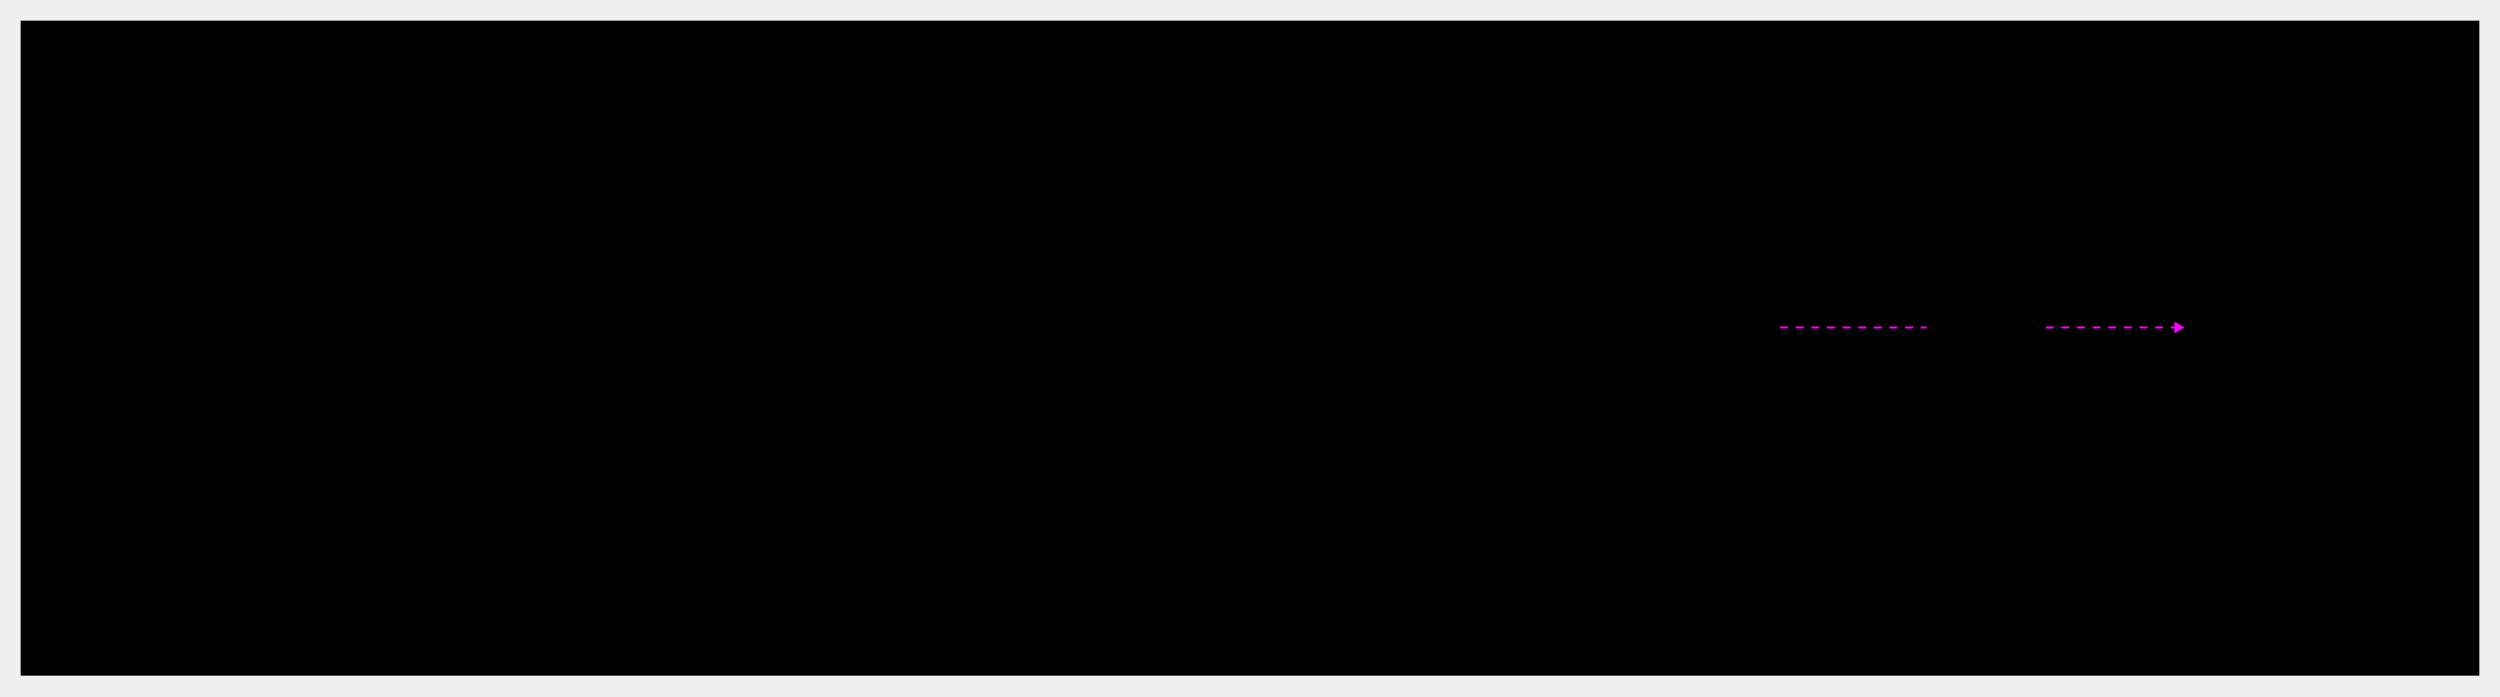
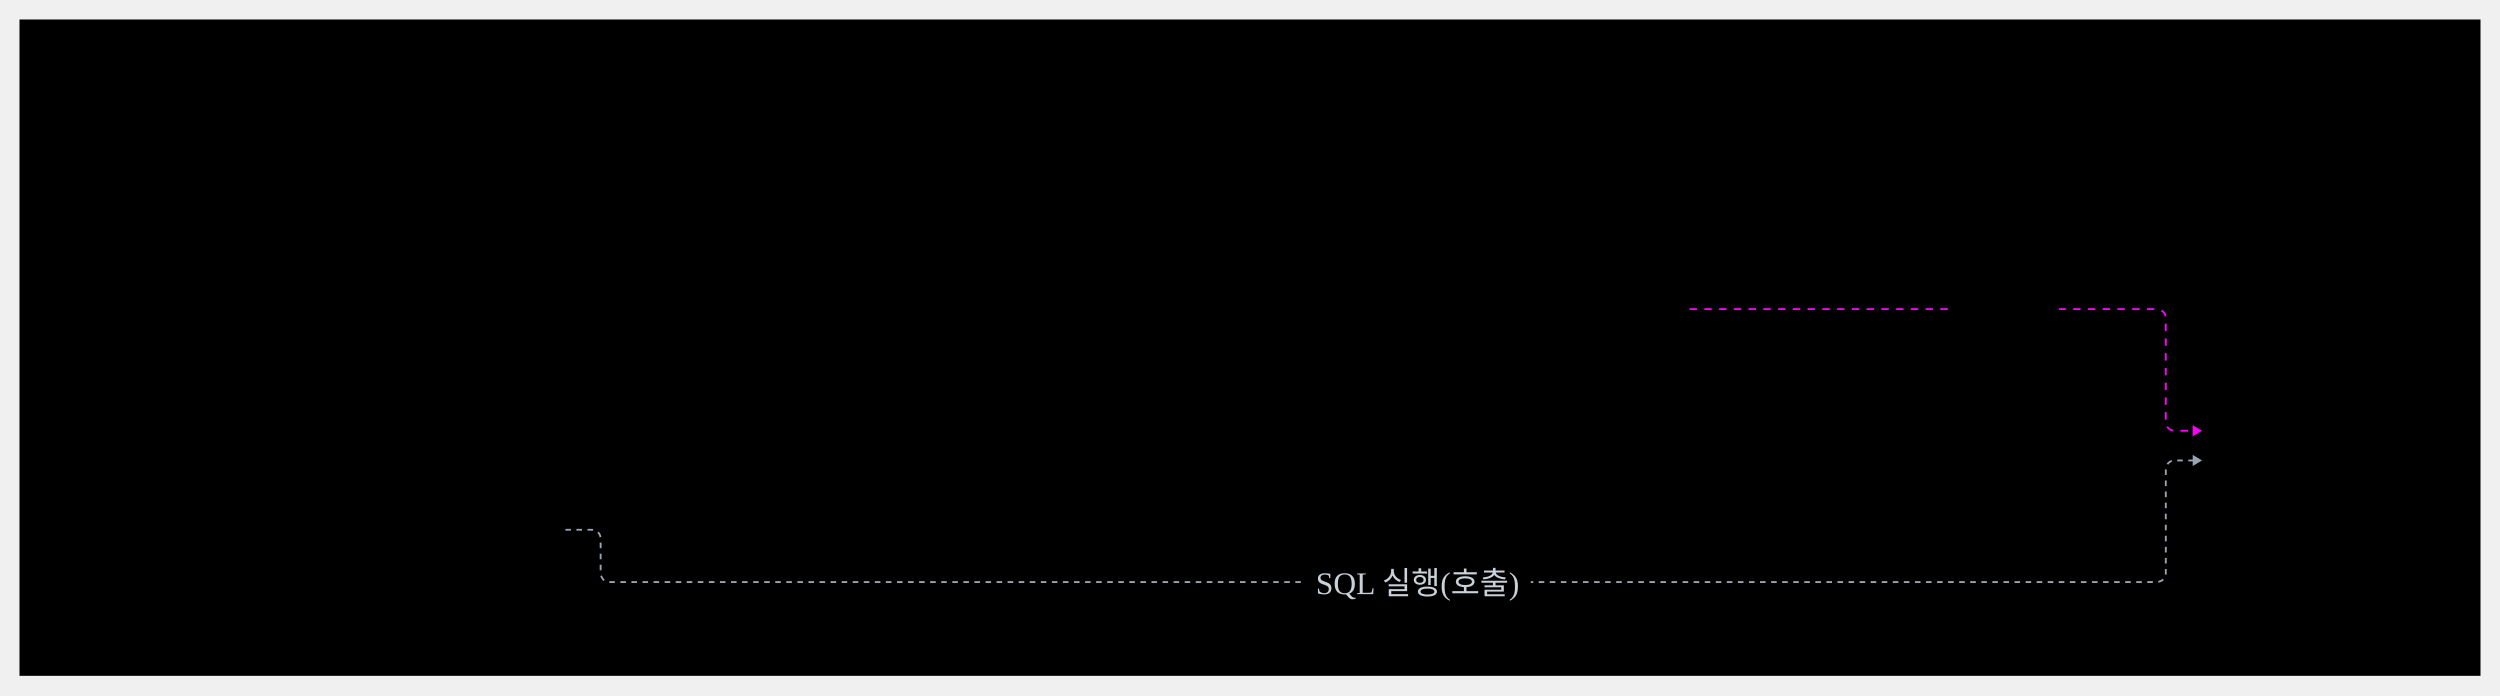
- <svg xmlns="http://www.w3.org/2000/svg" class="d2" data-d2-version="v0.7.0-HEAD" preserveAspectRatio="xMinYMin meet" viewBox="0 0 2542 708">
-   <svg class="d2-1085671423 d2-svg" width="2542" height="708" viewBox="-9 -9 2542 708">
+ <svg xmlns="http://www.w3.org/2000/svg" class="d2" data-d2-version="v0.7.0-HEAD" preserveAspectRatio="xMinYMin meet" viewBox="0 0 2693 749">
+   <svg class="d2-740712642 d2-svg" width="2693" height="749" viewBox="-9 -9 2693 749">
    <g class="Znc=">
      <g class="shape">
-         <rect x="12" y="12" width="2500" height="666" class="box-outer" />
+         <rect x="12" y="12" width="2651" height="707" class="box-outer" />
      </g>
-       <text x="1262" y="57" class="label-outer" style="text-anchor:middle;font-size:40px">① 프레임워크·드라이버  Frameworks &amp; Drivers</text>
+       <text x="1337.5" y="57" class="label-outer" style="text-anchor:middle;font-size:40px">① 프레임워크·드라이버  Frameworks &amp; Drivers</text>
    </g>
    <g class="Zncud2Vi">
      <g class="shape">
        <rect x="62" y="276" width="173" height="96" class="box-inner" />
      </g>
      <text x="148.5" y="338.5" class="label-inner" style="text-anchor:middle;font-size:40px">FastAPI</text>
    </g>
    <g class="ZncucGc=">
      <g class="shape">
-         <rect x="2213" y="276" width="249" height="96" class="box-inner" />
+         <rect x="2364" y="423" width="249" height="96" class="box-inner" />
      </g>
-       <text x="2337.5" y="338.5" class="label-inner" style="text-anchor:middle;font-size:40px">PostgreSQL</text>
+       <text x="2488.5" y="485.5" class="label-inner" style="text-anchor:middle;font-size:40px">PostgreSQL</text>
    </g>
    <g class="ZncuYWQ=">
      <g class="shape">
-         <rect x="310" y="73" width="1649" height="555" class="box-inner" />
+         <rect x="310" y="73" width="1659" height="596" class="box-inner" />
      </g>
-       <text x="1134.5" y="118" class="label-outer" style="text-anchor:middle;font-size:40px">② 인터페이스 어댑터  Interface Adapters</text>
+       <text x="1139.5" y="118" class="label-outer" style="text-anchor:middle;font-size:40px">② 인터페이스 어댑터  Interface Adapters</text>
    </g>
    <g class="ZncuYWQuY3Rs">
      <g class="shape">
-         <rect x="668" y="256" width="256" height="136" class="box-inner" />
+         <rect x="678" y="256" width="256" height="136" class="box-inner" />
      </g>
-       <text x="796" y="318.5" class="label-inner" style="text-anchor:middle;font-size:40px">
-         <tspan x="796" dy="0">Reservation</tspan>
-         <tspan x="796" dy="45.5">Controller</tspan>
+       <text x="806" y="318.5" class="label-inner" style="text-anchor:middle;font-size:40px">
+         <tspan x="806" dy="0">Reservation</tspan>
+         <tspan x="806" dy="45.5">Controller</tspan>
      </text>
    </g>
    <g class="ZncuYWQucmVwbw==">
      <g class="shape">
-         <rect x="360" y="392" width="238" height="136" class="box-inner" />
+         <rect x="360" y="471" width="238" height="136" class="box-inner" />
      </g>
-       <text x="479" y="454.5" class="label-inner" style="text-anchor:middle;font-size:40px">
+       <text x="479" y="533.5" class="label-inner" style="text-anchor:middle;font-size:40px">
        <tspan x="479" dy="0">SqlRoom</tspan>
        <tspan x="479" dy="45.5">Repository</tspan>
      </text>
    </g>
    <g class="ZncuYWQudWM=">
      <g class="shape">
-         <rect x="999" y="134" width="905" height="444" class="box-inner" />
+         <rect x="1009" y="134" width="905" height="444" class="box-inner" />
      </g>
-       <text x="1451.5" y="179" class="label-outer" style="text-anchor:middle;font-size:40px">③ 유스케이스  Use Cases</text>
+       <text x="1461.5" y="179" class="label-outer" style="text-anchor:middle;font-size:40px">③ 유스케이스  Use Cases</text>
    </g>
    <g class="ZncuYWQudWMucmVzZXJ2ZQ==">
      <g class="shape">
-         <rect x="1076" y="276" width="285" height="96" class="box-outer" />
+         <rect x="1086" y="276" width="285" height="96" class="box-outer" />
      </g>
-       <text x="1218.5" y="338.5" class="label-inner" style="text-anchor:middle;font-size:40px">ReserveRoom</text>
+       <text x="1228.5" y="338.5" class="label-inner" style="text-anchor:middle;font-size:40px">ReserveRoom</text>
    </g>
    <g class="ZncuYWQudWMucG9ydA==">
      <g class="shape">
-         <rect x="1049" y="392" width="340" height="136" class="box-outer" />
+         <rect x="1059" y="392" width="340" height="136" class="box-outer" />
      </g>
-       <text x="1219" y="454.5" class="label-inner" style="text-anchor:middle;font-size:40px">
-         <tspan x="1219" dy="0">RoomRepository</tspan>
-         <tspan x="1219" dy="45.5">(인터페이스)</tspan>
+       <text x="1229" y="454.5" class="label-inner" style="text-anchor:middle;font-size:40px">
+         <tspan x="1229" dy="0">RoomRepository</tspan>
+         <tspan x="1229" dy="45.5">(인터페이스)</tspan>
      </text>
    </g>
    <g class="ZncuYWQudWMuZW50">
      <g class="shape">
-         <rect x="1464" y="195" width="385" height="247" class="box-outer hot" />
+         <rect x="1474" y="195" width="385" height="247" class="box-outer hot" />
      </g>
-       <text x="1656.5" y="240" class="label-outer" style="text-anchor:middle;font-size:40px">④ 엔티티  Entities</text>
+       <text x="1666.5" y="240" class="label-outer" style="text-anchor:middle;font-size:40px">④ 엔티티  Entities</text>
    </g>
    <g class="ZncuYWQudWMuZW50LnJvb20=">
      <g class="shape">
-         <rect x="1514" y="256" width="285" height="136" class="box-outer" />
+         <rect x="1524" y="256" width="285" height="136" class="box-outer" />
      </g>
-       <text x="1656.5" y="318.5" class="label-inner" style="text-anchor:middle;font-size:40px">
-         <tspan x="1656.5" dy="0">Room</tspan>
-         <tspan x="1656.5" dy="45.5">can_reserve()</tspan>
+       <text x="1666.5" y="318.5" class="label-inner" style="text-anchor:middle;font-size:40px">
+         <tspan x="1666.5" dy="0">Room</tspan>
+         <tspan x="1666.5" dy="45.5">can_reserve()</tspan>
      </text>
    </g>
    <g class="ZncuKHdlYiAtJmd0OyBhZC5jdGwpWzBd">
-       <marker id="mk-d2-1085671423-3488378134" markerWidth="10" markerHeight="12" refX="7" refY="6" viewBox="0 0 10 12" orient="auto" markerUnits="userSpaceOnUse">
+       <marker id="mk-d2-740712642-3488378134" markerWidth="10" markerHeight="12" refX="7" refY="6" viewBox="0 0 10 12" orient="auto" markerUnits="userSpaceOnUse">
        <polygon points="0,0 10,6 0,12" class="arrow-head" stroke-width="2" />
      </marker>
-       <path d="M 237 324 L 664 324" class="edge" style="stroke-width:2;" marker-end="url(#mk-d2-1085671423-3488378134)" mask="url(#d2-1085671423)" />
+       <path d="M 237 324 L 674 324" class="edge" style="stroke-width:2;" marker-end="url(#mk-d2-740712642-3488378134)" mask="url(#d2-740712642)" />
    </g>
    <g class="ZncuYWQuKGN0bCAtJmd0OyB1Yy5yZXNlcnZlKVswXQ==">
-       <path d="M 925.5 324 L 1072.5 324" class="edge" style="stroke-width:2;" marker-end="url(#mk-d2-1085671423-3488378134)" mask="url(#d2-1085671423)" />
+       <path d="M 935.5 324 L 1082.5 324" class="edge" style="stroke-width:2;" marker-end="url(#mk-d2-740712642-3488378134)" mask="url(#d2-740712642)" />
    </g>
    <g class="ZncuYWQuKHJlcG8gLSZndDsgdWMucG9ydClbMF0=">
-       <path d="M 600 460 L 1045 460" class="edge" style="stroke-width:2;" marker-end="url(#mk-d2-1085671423-3488378134)" mask="url(#d2-1085671423)" />
-       <text x="824" y="473" class="edge-label" style="text-anchor:middle;font-size:34px">구현</text>
+       <path d="M 600 516.333 L 1055 516.333" class="edge" style="stroke-width:2;" marker-end="url(#mk-d2-740712642-3488378134)" mask="url(#d2-740712642)" />
+       <text x="829" y="529" class="edge-label" style="text-anchor:middle;font-size:34px">구현</text>
    </g>
    <g class="ZncuYWQudWMuKHJlc2VydmUgLSZndDsgZW50LnJvb20pWzBd">
-       <path d="M 1363 324 L 1510 324" class="edge" style="stroke-width:2;" marker-end="url(#mk-d2-1085671423-3488378134)" mask="url(#d2-1085671423)" />
+       <path d="M 1373 324 L 1520 324" class="edge" style="stroke-width:2;" marker-end="url(#mk-d2-740712642-3488378134)" mask="url(#d2-740712642)" />
+     </g>
+     <g class="ZncuKGFkLnJlcG8gLSZndDsgcGcpWzBd">
+       <marker id="mk-d2-740712642-122875393" markerWidth="10" markerHeight="12" refX="7" refY="6" viewBox="0 0 10 12" orient="auto" markerUnits="userSpaceOnUse">
+         <polygon points="0,0 10,6 0,12" fill="#9aa4b2" class="connection" stroke-width="2" />
+       </marker>
+       <path d="M 600 561.666 L 628 561.666 S 638 561.666 638 571.666 L 638 608 S 638 618 648 618 L 2314 618 S 2324 618 2324 608 L 2324 497 S 2324 487 2334 487 L 2360 487" stroke="#9aa4b2" fill="none" class="connection" style="stroke-width:2;stroke-dasharray:6,5.919;" marker-end="url(#mk-d2-740712642-122875393)" mask="url(#d2-740712642)" />
+       <text x="1518" y="631" fill="#c9d1d9" class="text-italic" style="text-anchor:middle;font-size:34px">SQL 실행(호출)</text>
    </g>
    <g class="ZncuKGFkLnVjLmVudC5yb29tIC0mZ3Q7IHBnKVswXQ==">
-       <marker id="mk-d2-1085671423-1855586360" markerWidth="10" markerHeight="12" refX="7" refY="6" viewBox="0 0 10 12" orient="auto" markerUnits="userSpaceOnUse">
+       <marker id="mk-d2-740712642-1855586360" markerWidth="10" markerHeight="12" refX="7" refY="6" viewBox="0 0 10 12" orient="auto" markerUnits="userSpaceOnUse">
        <polygon points="0,0 10,6 0,12" fill="#ff00ff" class="connection" stroke-width="2" />
      </marker>
-       <path d="M 1801 324 L 2209 324" stroke="#ff00ff" fill="none" class="connection" style="stroke-width:2;stroke-dasharray:8,7.893;" marker-end="url(#mk-d2-1085671423-1855586360)" mask="url(#d2-1085671423)" />
-       <text x="2006.5" y="337" class="edge-label" style="text-anchor:middle;font-size:34px">✗ 금지</text>
+       <path d="M 1811 324 L 2314 324 S 2324 324 2324 334 L 2324 445 S 2324 455 2334 455 L 2360 455" stroke="#ff00ff" fill="none" class="connection" style="stroke-width:2;stroke-dasharray:8,7.893;" marker-end="url(#mk-d2-740712642-1855586360)" mask="url(#d2-740712642)" />
+       <text x="2152.5" y="337" class="edge-label" style="text-anchor:middle;font-size:34px">✗ 금지</text>
    </g>
-     <mask id="d2-1085671423" maskUnits="userSpaceOnUse" x="-9" y="-9" width="2542" height="708">
-       <rect x="-9" y="-9" width="2542" height="708" fill="white" />
-       <rect x="782" y="439" width="84" height="43" fill="black" />
-       <rect x="1950" y="303" width="113" height="43" fill="black" />
+     <mask id="d2-740712642" maskUnits="userSpaceOnUse" x="-9" y="-9" width="2693" height="749">
+       <rect x="-9" y="-9" width="2693" height="749" fill="white" />
+       <rect x="787" y="495" width="84" height="43" fill="black" />
+       <rect x="1396" y="597" width="244" height="43" fill="black" />
+       <rect x="2096" y="303" width="113" height="43" fill="black" />
    </mask>
  </svg>
</svg>
